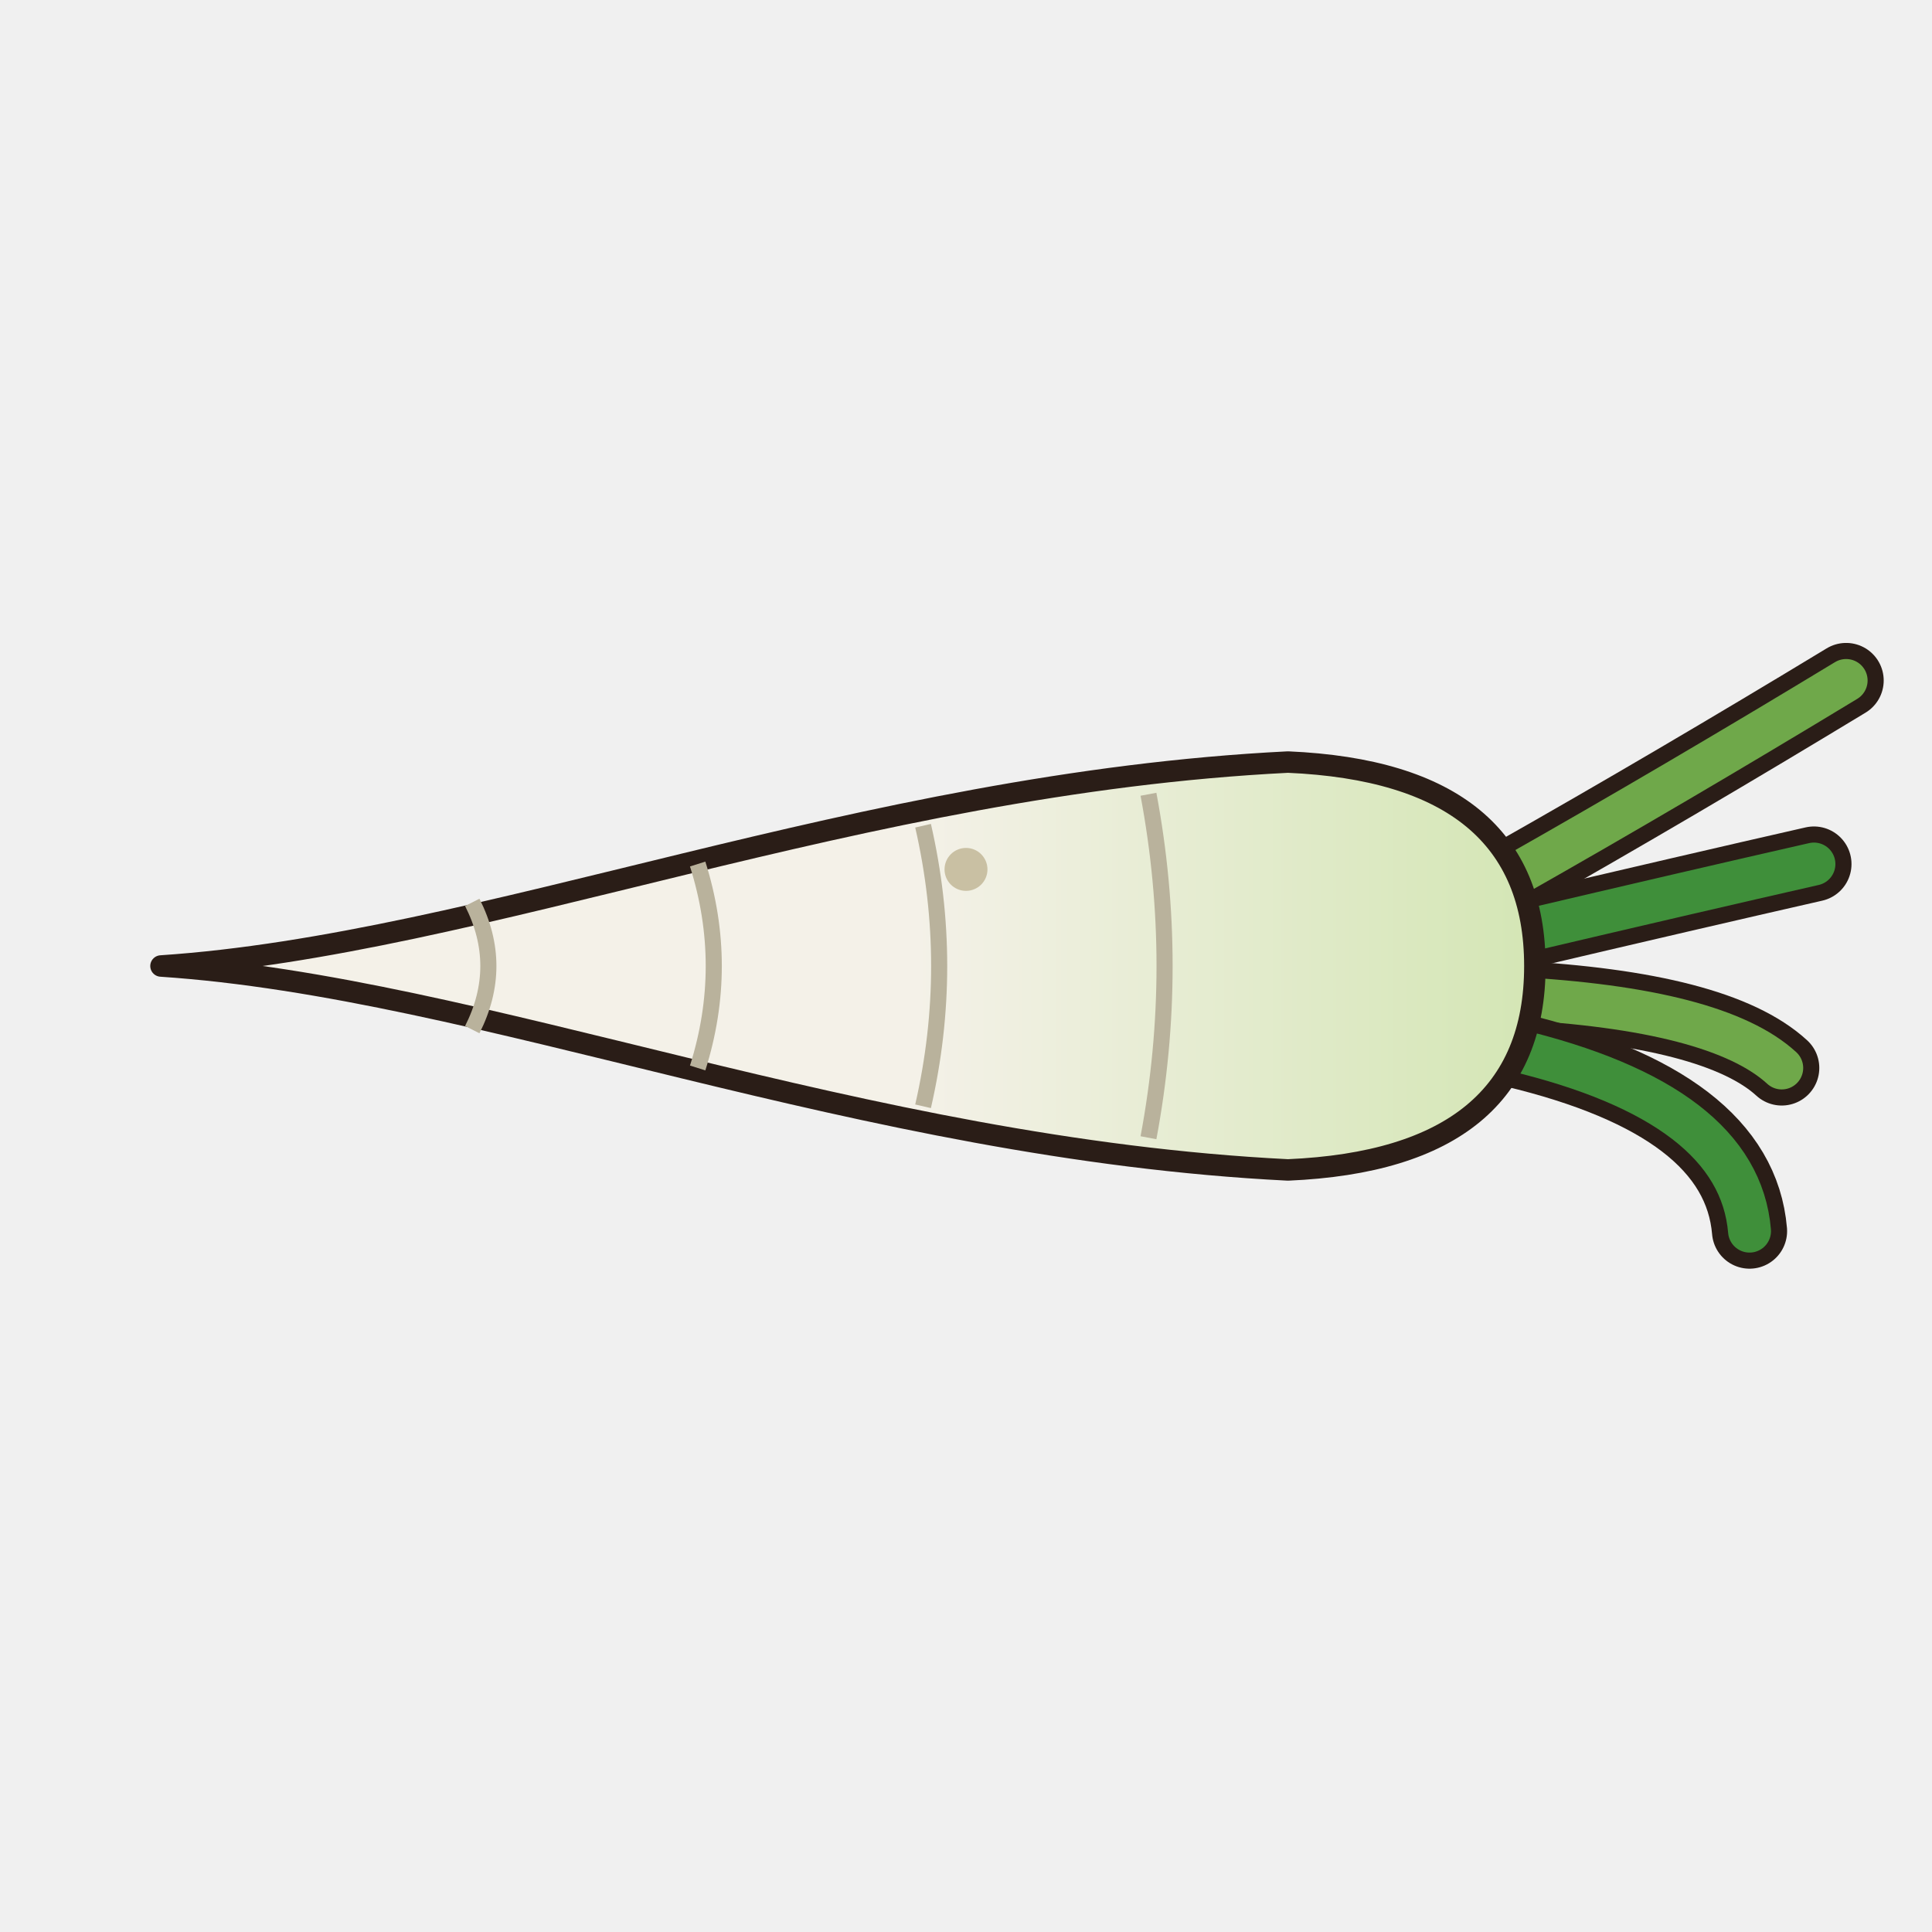
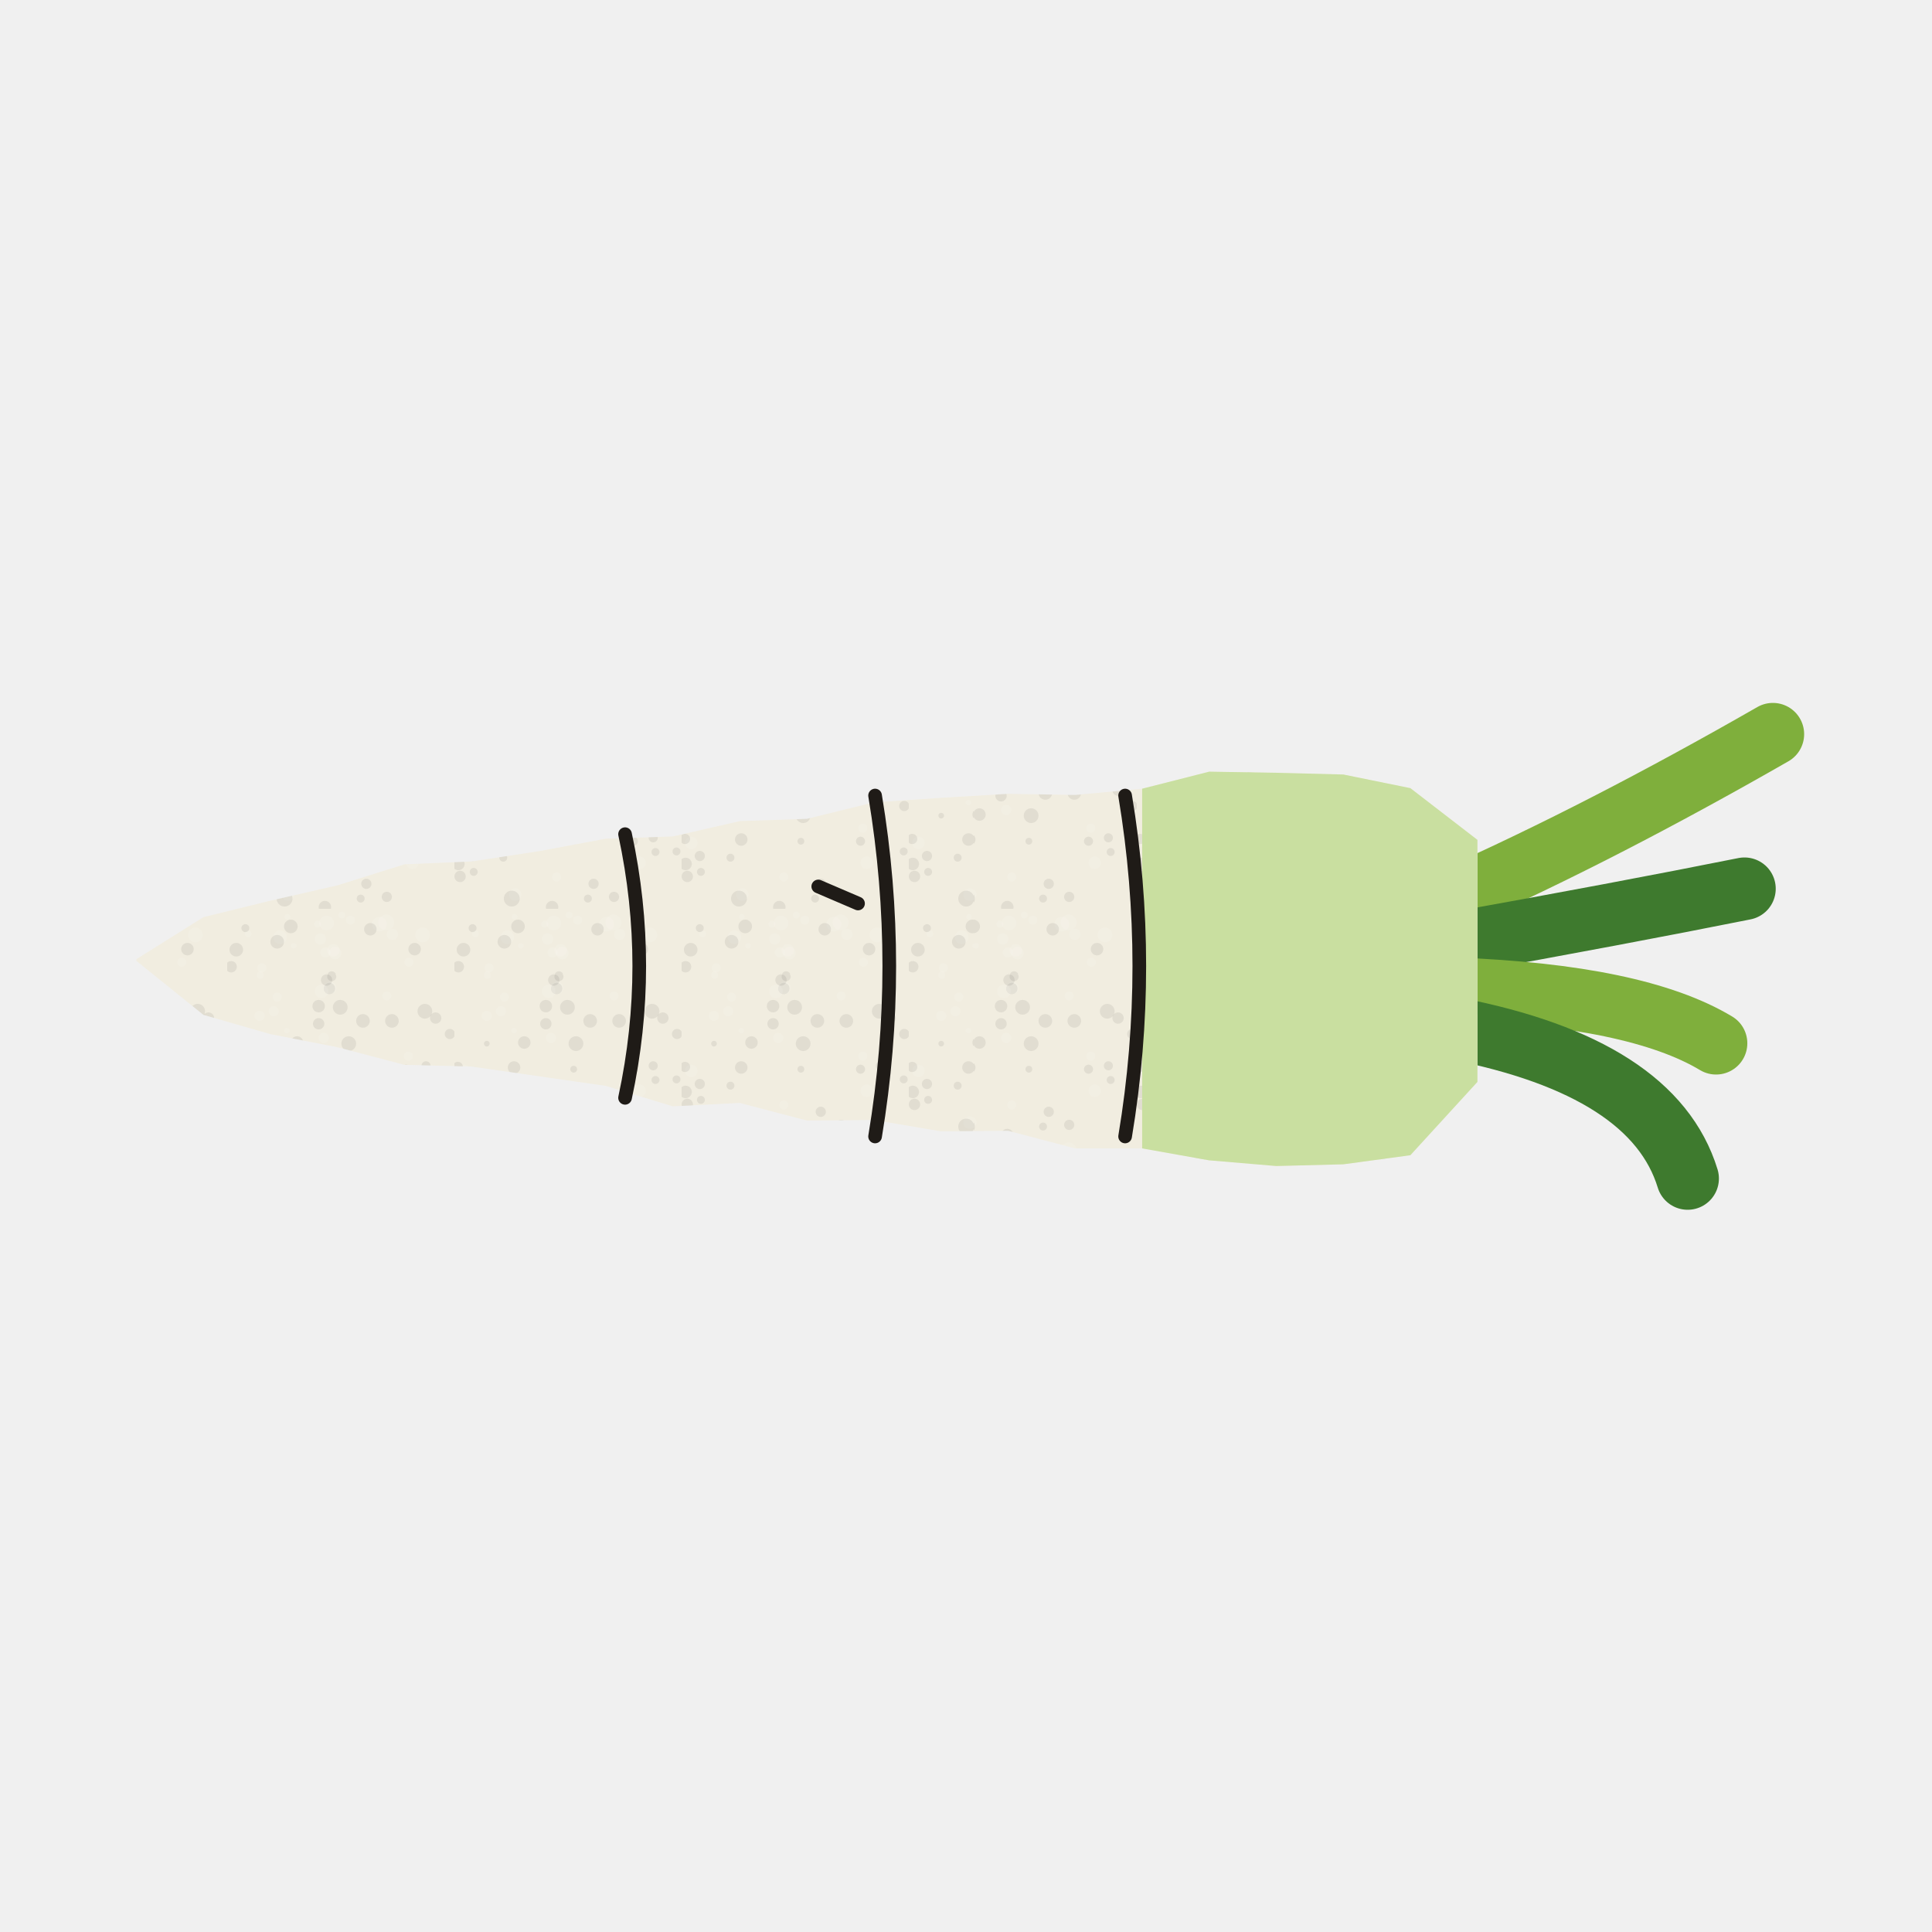
- <svg xmlns="http://www.w3.org/2000/svg" width="360" height="360" viewBox="0 0 360 360">
+ <svg xmlns="http://www.w3.org/2000/svg" width="340" height="340" viewBox="0 0 340 340">
  <defs>
-     <linearGradient id="r" x1="0" x2="1" y1="0" y2="0">
-       <stop offset="0.55" stop-color="#f4f1e8" />
-       <stop offset="1" stop-color="#d4e6b5" />
-     </linearGradient>
+     <pattern id="grain" width="40" height="40" patternUnits="userSpaceOnUse">
+       <circle cx="23.5" cy="38.2" r="0.7" fill="#000" opacity="0.07" />
+       <circle cx="28" cy="2.4" r="1.4" fill="#fff" opacity="0.1" />
+       <circle cx="39.2" cy="21.9" r="0.9" fill="#000" opacity="0.07" />
+       <circle cx="11.7" cy="6.5" r="0.5" fill="#fff" opacity="0.1" />
+       <circle cx="33" cy="7.1" r="1.1" fill="#000" opacity="0.07" />
+       <circle cx="16.1" cy="20.1" r="1" fill="#000" opacity="0.07" />
+       <circle cx="29" cy="19.6" r="1.2" fill="#000" opacity="0.07" />
+       <circle cx="24.5" cy="35.6" r="0.9" fill="#000" opacity="0.07" />
+       <circle cx="10.7" cy="37.5" r="1.1" fill="#fff" opacity="0.1" />
+       <circle cx="21.4" cy="23.6" r="1.3" fill="#000" opacity="0.07" />
+       <circle cx="17.2" cy="39.7" r="1.1" fill="#000" opacity="0.07" />
+       <circle cx="32" cy="9.4" r="0.8" fill="#fff" opacity="0.1" />
+       <circle cx="0.7" cy="32.1" r="1.1" fill="#000" opacity="0.07" />
+       <circle cx="1.7" cy="28.4" r="1.1" fill="#fff" opacity="0.1" />
+       <circle cx="21.7" cy="2" r="0.8" fill="#fff" opacity="0.1" />
+       <circle cx="39.1" cy="29.9" r="0.7" fill="#000" opacity="0.07" />
+       <circle cx="3.7" cy="4.4" r="0.6" fill="#fff" opacity="0.1" />
+       <circle cx="1" cy="34.3" r="1" fill="#000" opacity="0.07" />
+       <circle cx="5.7" cy="23.6" r="0.5" fill="#000" opacity="0.07" />
+       <circle cx="34.4" cy="4.6" r="1.3" fill="#fff" opacity="0.1" />
+       <circle cx="12.3" cy="23.4" r="1.1" fill="#000" opacity="0.07" />
+       <circle cx="23.9" cy="19.6" r="1.2" fill="#000" opacity="0.07" />
+       <circle cx="10.5" cy="27.8" r="1.1" fill="#000" opacity="0.07" />
+       <circle cx="1.6" cy="7.2" r="1.2" fill="#000" opacity="0.07" />
+       <circle cx="26.8" cy="2.7" r="1.3" fill="#fff" opacity="0.1" />
+       <circle cx="15.9" cy="2.7" r="0.6" fill="#fff" opacity="0.1" />
+       <circle cx="34.8" cy="17.9" r="1.3" fill="#000" opacity="0.07" />
+       <circle cx="0.7" cy="10.2" r="1" fill="#000" opacity="0.07" />
+       <circle cx="29.1" cy="4.5" r="1" fill="#fff" opacity="0.1" />
+       <circle cx="5.8" cy="11.6" r="0.6" fill="#fff" opacity="0.1" />
+       <circle cx="21" cy="28.1" r="0.6" fill="#000" opacity="0.07" />
+       <circle cx="3.2" cy="30.7" r="0.9" fill="#000" opacity="0.07" />
+       <circle cx="28.1" cy="15.2" r="0.8" fill="#fff" opacity="0.1" />
+       <circle cx="10.1" cy="38.2" r="1.4" fill="#000" opacity="0.07" />
+       <circle cx="8.8" cy="15.4" r="0.8" fill="#fff" opacity="0.1" />
+       <circle cx="17.5" cy="2.5" r="1.3" fill="#fff" opacity="0.1" />
+       <circle cx="18" cy="13.9" r="1" fill="#000" opacity="0.07" />
+       <circle cx="3.2" cy="3.4" r="0.7" fill="#000" opacity="0.07" />
+       <circle cx="9.3" cy="5" r="1.2" fill="#fff" opacity="0.1" />
+       <circle cx="18.1" cy="13.8" r="1.1" fill="#fff" opacity="0.1" />
+       <circle cx="17" cy="22.6" r="0.9" fill="#fff" opacity="0.1" />
+       <circle cx="17.3" cy="7.7" r="0.9" fill="#fff" opacity="0.1" />
+       <circle cx="31.5" cy="28.1" r="0.8" fill="#000" opacity="0.07" />
+       <circle cx="31.9" cy="25.8" r="0.8" fill="#fff" opacity="0.1" />
+       <circle cx="10.6" cy="1.4" r="0.5" fill="#fff" opacity="0.1" />
+       <circle cx="36.7" cy="19.1" r="1" fill="#000" opacity="0.07" />
+       <circle cx="32.6" cy="31.9" r="1.1" fill="#fff" opacity="0.1" />
+       <circle cx="20.2" cy="1.1" r="0.6" fill="#fff" opacity="0.1" />
+       <circle cx="5.7" cy="18.7" r="0.9" fill="#fff" opacity="0.1" />
+       <circle cx="17.5" cy="12.4" r="1" fill="#000" opacity="0.07" />
+       <circle cx="8.2" cy="17.9" r="0.9" fill="#fff" opacity="0.1" />
+       <circle cx="35.4" cy="30" r="0.7" fill="#000" opacity="0.07" />
+       <circle cx="18.4" cy="11.8" r="0.8" fill="#000" opacity="0.07" />
+       <circle cx="35" cy="27.5" r="0.8" fill="#000" opacity="0.07" />
+       <circle cx="16.1" cy="17" r="1.1" fill="#000" opacity="0.07" />
+       <circle cx="19.9" cy="17.2" r="1.3" fill="#000" opacity="0.07" />
+       <circle cx="8.8" cy="5.8" r="1.2" fill="#000" opacity="0.07" />
+       <circle cx="18.7" cy="7.3" r="1.1" fill="#fff" opacity="0.1" />
+       <circle cx="25.2" cy="3.6" r="1.1" fill="#000" opacity="0.07" />
+       <circle cx="16.6" cy="14.4" r="1.2" fill="#fff" opacity="0.1" />
+       <circle cx="10.5" cy="21.3" r="0.5" fill="#fff" opacity="0.1" />
+       <circle cx="3.4" cy="33.5" r="0.7" fill="#000" opacity="0.07" />
+       <circle cx="18" cy="34.4" r="0.8" fill="#fff" opacity="0.1" />
+       <circle cx="0.6" cy="27.7" r="0.9" fill="#000" opacity="0.07" />
+       <circle cx="6.1" cy="10.4" r="0.8" fill="#fff" opacity="0.1" />
+       <circle cx="11.2" cy="3.1" r="1.2" fill="#000" opacity="0.07" />
+       <circle cx="19" cy="7.8" r="1.1" fill="#fff" opacity="0.1" />
+       <circle cx="28.1" cy="37.9" r="0.9" fill="#000" opacity="0.07" />
+       <circle cx="8.6" cy="31" r="0.7" fill="#000" opacity="0.07" />
+       <circle cx="16.4" cy="5.3" r="1" fill="#fff" opacity="0.1" />
+     </pattern>
  </defs>
-   <path d="M 282 163.2 q 30 -17 62 -36.4" fill="none" stroke="#2a1d17" stroke-width="14" stroke-linecap="round" />
-   <path d="M 282 163.2 q 30 -17 62 -36.4" fill="none" stroke="#6fa84a" stroke-width="8" stroke-linecap="round" />
-   <path d="M 282 174 q 34 -8 56 -13" fill="none" stroke="#2a1d17" stroke-width="14" stroke-linecap="round" />
-   <path d="M 282 174 q 34 -8 56 -13" fill="none" stroke="#3f8f3a" stroke-width="8" stroke-linecap="round" />
-   <path d="M 282 186 q 38 2 50 13" fill="none" stroke="#2a1d17" stroke-width="14" stroke-linecap="round" />
-   <path d="M 282 186 q 38 2 50 13" fill="none" stroke="#6fa84a" stroke-width="8" stroke-linecap="round" />
-   <path d="M 282 195.6 q 42 10 44 33.8" fill="none" stroke="#2a1d17" stroke-width="14" stroke-linecap="round" />
-   <path d="M 282 195.6 q 42 10 44 33.8" fill="none" stroke="#3f8f3a" stroke-width="8" stroke-linecap="round" />
-   <path d="M 30 180 C 90 176, 160 146, 240 142 Q 286 144 286 180 Q 286 216 240 218 C 160 214, 90 184, 30 180 Z" fill="url(#r)" stroke="#2a1d17" stroke-width="4" stroke-linejoin="round" stroke-linecap="round" />
-   <path d="M 130 161 q 6 19 0 38" fill="none" stroke="#b9b29c" stroke-width="3" />
-   <path d="M 172 153.86 q 6 26.14 0 52.28" fill="none" stroke="#b9b29c" stroke-width="3" />
-   <path d="M 214 148 q 6 32 0 64" fill="none" stroke="#b9b29c" stroke-width="3" />
-   <path d="M 88 168.14 q 6 11.86 0 23.72" fill="none" stroke="#b9b29c" stroke-width="3" />
-   <circle cx="180" cy="162" r="4" fill="#c9c0a3" />
+   <path d="M 256 158 q 26 -11.6 56 -28.8" fill="none" stroke="#7faf3c" stroke-width="11" stroke-linecap="round" />
+   <path d="M 256 166 q 29 -5.2 51 -9.6" fill="none" stroke="#3e7a2e" stroke-width="11" stroke-linecap="round" />
+   <path d="M 256 174 q 32 1.2 46 9.6" fill="none" stroke="#7faf3c" stroke-width="11" stroke-linecap="round" />
+   <path d="M 256 181 q 35 6.8 41 26.4" fill="none" stroke="#3e7a2e" stroke-width="11" stroke-linecap="round" />
+   <polygon points="24,168.8 35.8,161.4 47.6,158.5 59.4,155.8 71.2,152.1 83,151.6 94.8,149.8 106.6,147.6 118.4,147.2 130.2,144.5 142,144.1 153.8,141.2 165.6,140.4 177.4,139.7 189.2,139.9 201,138.8 212.8,135.8 224.6,136 236.4,136.3 248.2,138.7 260,147.8 260,190.4 248.2,203.3 236.4,204.9 224.6,205.2 212.8,204.2 201,202.1 189.2,202.1 177.4,199 165.6,199.1 153.8,197.1 142,197.2 130.2,194.1 118.4,194.7 106.6,191.1 94.8,189.4 83,187.7 71.2,187.4 59.4,184.3 47.6,182 35.8,178.6 24,169.1" fill="#f1ede0" />
+   <polygon points="24,168.8 35.8,161.4 47.6,158.5 59.4,155.8 71.2,152.1 83,151.6 94.8,149.8 106.6,147.6 118.4,147.2 130.2,144.5 142,144.1 153.8,141.2 165.6,140.4 177.4,139.7 189.2,139.9 201,138.8 212.8,135.8 224.6,136 236.4,136.3 248.2,138.7 260,147.8 260,190.4 248.2,203.3 236.4,204.9 224.6,205.2 212.8,204.2 201,202.1 189.2,202.1 177.4,199 165.6,199.1 153.8,197.1 142,197.2 130.2,194.1 118.4,194.7 106.6,191.1 94.8,189.4 83,187.7 71.2,187.4 59.4,184.3 47.6,182 35.8,178.6 24,169.1" fill="url(#grain)" />
+   <polygon points="201,138.8 212.8,135.8 224.6,136 236.4,136.3 248.2,138.7 260,147.8 260,190.4 248.2,203.3 236.4,204.9 224.6,205.2 212.8,204.2 201,202.1" fill="#c9dfa0" />
+   <path d="M 110 146.8 q 5 23.2 0 46.4" fill="none" stroke="#1f1b17" stroke-width="2.4" stroke-linecap="round" />
+   <path d="M 154 140 q 5 30 0 60" fill="none" stroke="#1f1b17" stroke-width="2.4" stroke-linecap="round" />
+   <path d="M 198 140 q 5 30 0 60" fill="none" stroke="#1f1b17" stroke-width="2.4" stroke-linecap="round" />
+   <path d="M 144 156 l 7 3" stroke="#1f1b17" stroke-width="2.4" stroke-linecap="round" />
</svg>
